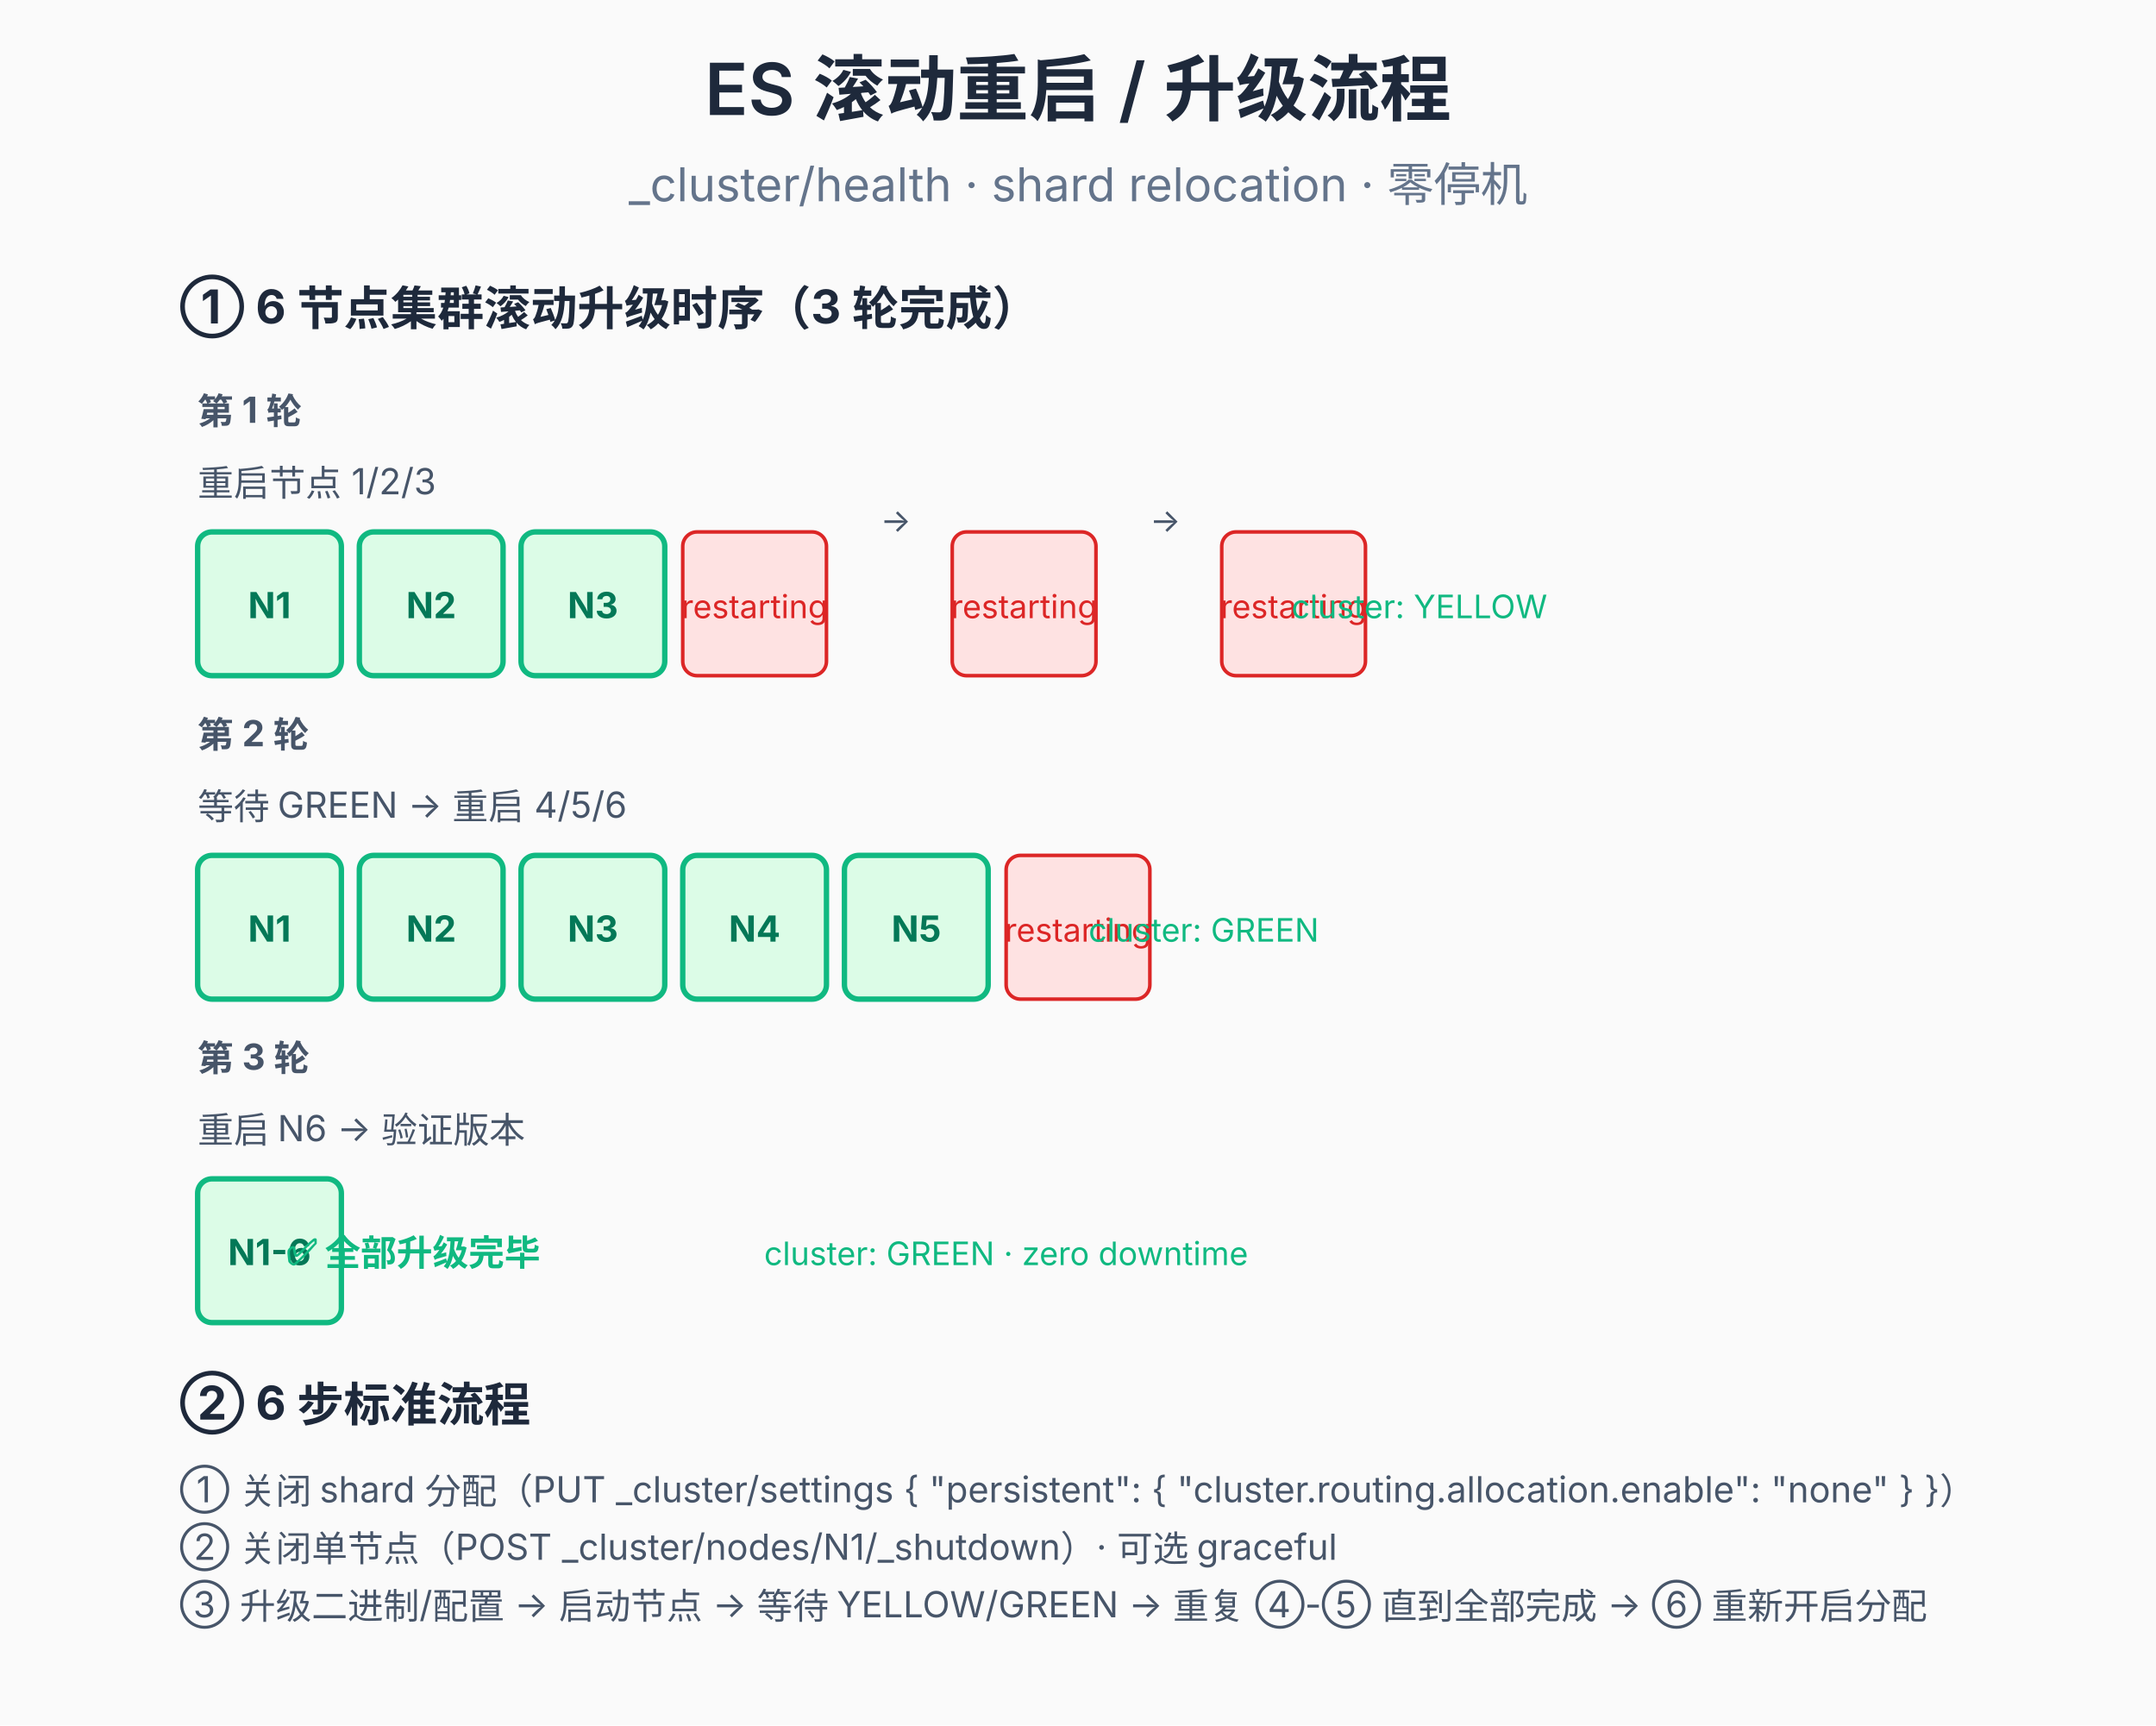
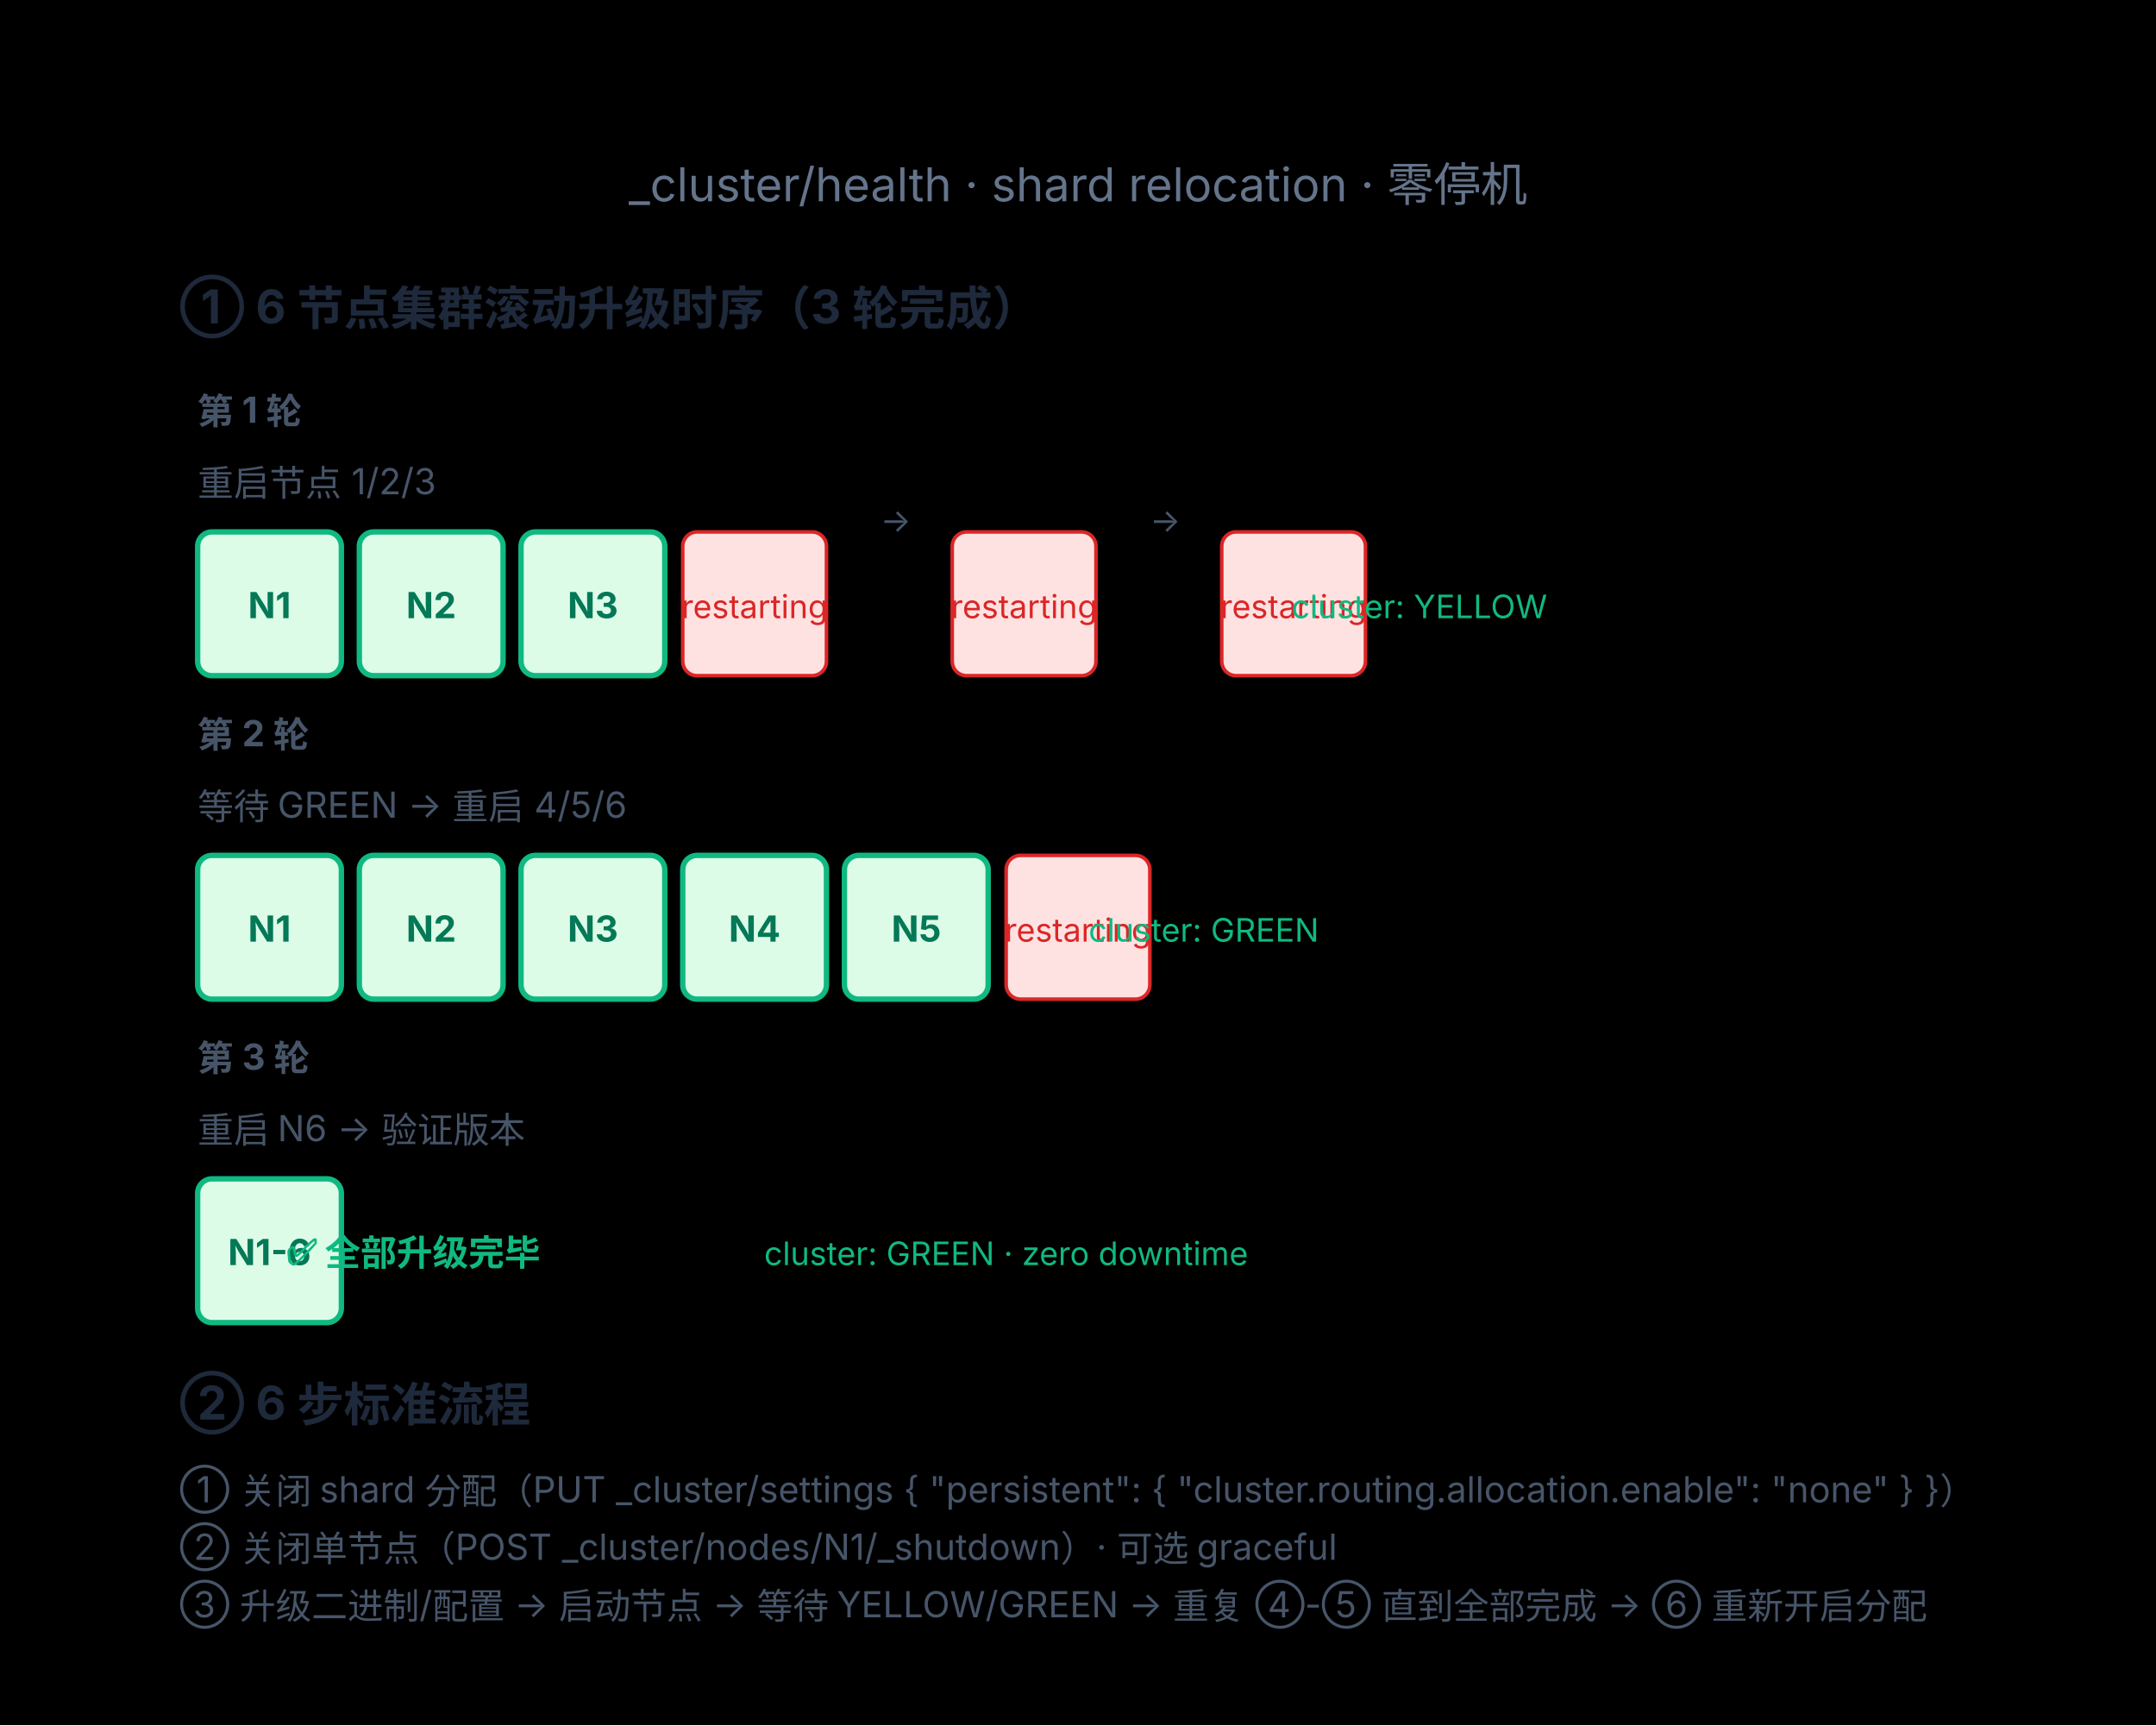
<svg xmlns="http://www.w3.org/2000/svg" viewBox="0 0 600 480" font-family="-apple-system,BlinkMacSystemFont,'PingFang SC',sans-serif">
  <defs>
    <marker id="arr" viewBox="0 0 10 10" refX="8" refY="5" markerWidth="6" markerHeight="6" orient="auto-start-reverse">
      <path d="M0,0 L10,5 L0,10 z" fill="#64748b" />
    </marker>
  </defs>
-   <rect width="600" height="480" fill="#fafafa" />
-   <text x="300" y="32" text-anchor="middle" font-size="20" font-weight="600" fill="#1e293b">ES 滚动重启 / 升级流程</text>
+   <rect class="at-svg-bg" width="600" height="480" />
+   <text class="at-svg-title" x="300" y="32" text-anchor="middle" font-size="20" font-weight="600">ES 滚动重启 / 升级流程</text>
  <text x="300" y="56" text-anchor="middle" font-size="13" fill="#64748b">_cluster/health · shard relocation · 零停机</text>
  <g>
    <text x="50" y="90" font-size="13" font-weight="700" fill="#1e293b">① 6 节点集群滚动升级时序（3 轮完成）</text>
    <text x="55" y="118" font-size="10" font-weight="700" fill="#475569">第 1 轮</text>
    <text x="55" y="138" font-size="10" fill="#475569">重启节点 1/2/3</text>
    <rect x="55" y="148" width="40" height="40" rx="4" fill="#dcfce7" stroke="#10b981" stroke-width="1.5" />
    <text x="75" y="172" text-anchor="middle" font-size="10" font-weight="700" fill="#047857">N1</text>
    <rect x="100" y="148" width="40" height="40" rx="4" fill="#dcfce7" stroke="#10b981" stroke-width="1.5" />
    <text x="120" y="172" text-anchor="middle" font-size="10" font-weight="700" fill="#047857">N2</text>
    <rect x="145" y="148" width="40" height="40" rx="4" fill="#dcfce7" stroke="#10b981" stroke-width="1.5" />
    <text x="165" y="172" text-anchor="middle" font-size="10" font-weight="700" fill="#047857">N3</text>
    <rect x="190" y="148" width="40" height="40" rx="4" fill="#fee2e2" stroke="#dc2626" stroke-width="1" />
    <text x="210" y="172" text-anchor="middle" font-size="9" fill="#dc2626">restarting</text>
    <text x="245" y="148" font-size="9" fill="#475569">→</text>
    <rect x="265" y="148" width="40" height="40" rx="4" fill="#fee2e2" stroke="#dc2626" stroke-width="1" />
    <text x="285" y="172" text-anchor="middle" font-size="9" fill="#dc2626">restarting</text>
    <text x="320" y="148" font-size="9" fill="#475569">→</text>
    <rect x="340" y="148" width="40" height="40" rx="4" fill="#fee2e2" stroke="#dc2626" stroke-width="1" />
    <text x="360" y="172" text-anchor="middle" font-size="9" fill="#dc2626">restarting</text>
    <text x="395" y="172" text-anchor="middle" font-size="9" fill="#10b981">cluster: YELLOW</text>
    <text x="55" y="208" font-size="10" font-weight="700" fill="#475569">第 2 轮</text>
    <text x="55" y="228" font-size="10" fill="#475569">等待 GREEN → 重启 4/5/6</text>
    <rect x="55" y="238" width="40" height="40" rx="4" fill="#dcfce7" stroke="#10b981" stroke-width="1.5" />
    <text x="75" y="262" text-anchor="middle" font-size="10" font-weight="700" fill="#047857">N1</text>
    <rect x="100" y="238" width="40" height="40" rx="4" fill="#dcfce7" stroke="#10b981" stroke-width="1.5" />
    <text x="120" y="262" text-anchor="middle" font-size="10" font-weight="700" fill="#047857">N2</text>
    <rect x="145" y="238" width="40" height="40" rx="4" fill="#dcfce7" stroke="#10b981" stroke-width="1.5" />
    <text x="165" y="262" text-anchor="middle" font-size="10" font-weight="700" fill="#047857">N3</text>
    <rect x="190" y="238" width="40" height="40" rx="4" fill="#dcfce7" stroke="#10b981" stroke-width="1.5" />
    <text x="210" y="262" text-anchor="middle" font-size="10" font-weight="700" fill="#047857">N4</text>
    <rect x="235" y="238" width="40" height="40" rx="4" fill="#dcfce7" stroke="#10b981" stroke-width="1.5" />
    <text x="255" y="262" text-anchor="middle" font-size="10" font-weight="700" fill="#047857">N5</text>
    <rect x="280" y="238" width="40" height="40" rx="4" fill="#fee2e2" stroke="#dc2626" stroke-width="1" />
    <text x="300" y="262" text-anchor="middle" font-size="9" fill="#dc2626">restarting</text>
    <text x="335" y="262" text-anchor="middle" font-size="9" fill="#10b981">cluster: GREEN</text>
    <text x="55" y="298" font-size="10" font-weight="700" fill="#475569">第 3 轮</text>
    <text x="55" y="318" font-size="10" fill="#475569">重启 N6 → 验证版本</text>
    <rect x="55" y="328" width="40" height="40" rx="4" fill="#dcfce7" stroke="#10b981" stroke-width="1.5" />
    <text x="75" y="352" text-anchor="middle" font-size="10" font-weight="700" fill="#047857">N1-6</text>
    <text x="115" y="352" text-anchor="middle" font-size="10" fill="#10b981" font-weight="700">✅ 全部升级完毕</text>
    <text x="280" y="352" text-anchor="middle" font-size="9" fill="#10b981">cluster: GREEN · zero downtime</text>
  </g>
  <g>
    <text x="50" y="395" font-size="13" font-weight="700" fill="#1e293b">② 6 步标准流程</text>
    <text x="50" y="418" font-size="10" fill="#475569">① 关闭 shard 分配（PUT _cluster/settings { "persistent": { "cluster.routing.allocation.enable": "none" } }）</text>
    <text x="50" y="434" font-size="10" fill="#475569">② 关闭单节点（POST _cluster/nodes/N1/_shutdown）· 可选 graceful</text>
    <text x="50" y="450" font-size="10" fill="#475569">③ 升级二进制/配置 → 启动节点 → 等待 YELLOW/GREEN → 重复 ④-⑤ 直到全部完成 → ⑥ 重新开启分配</text>
  </g>
</svg>
